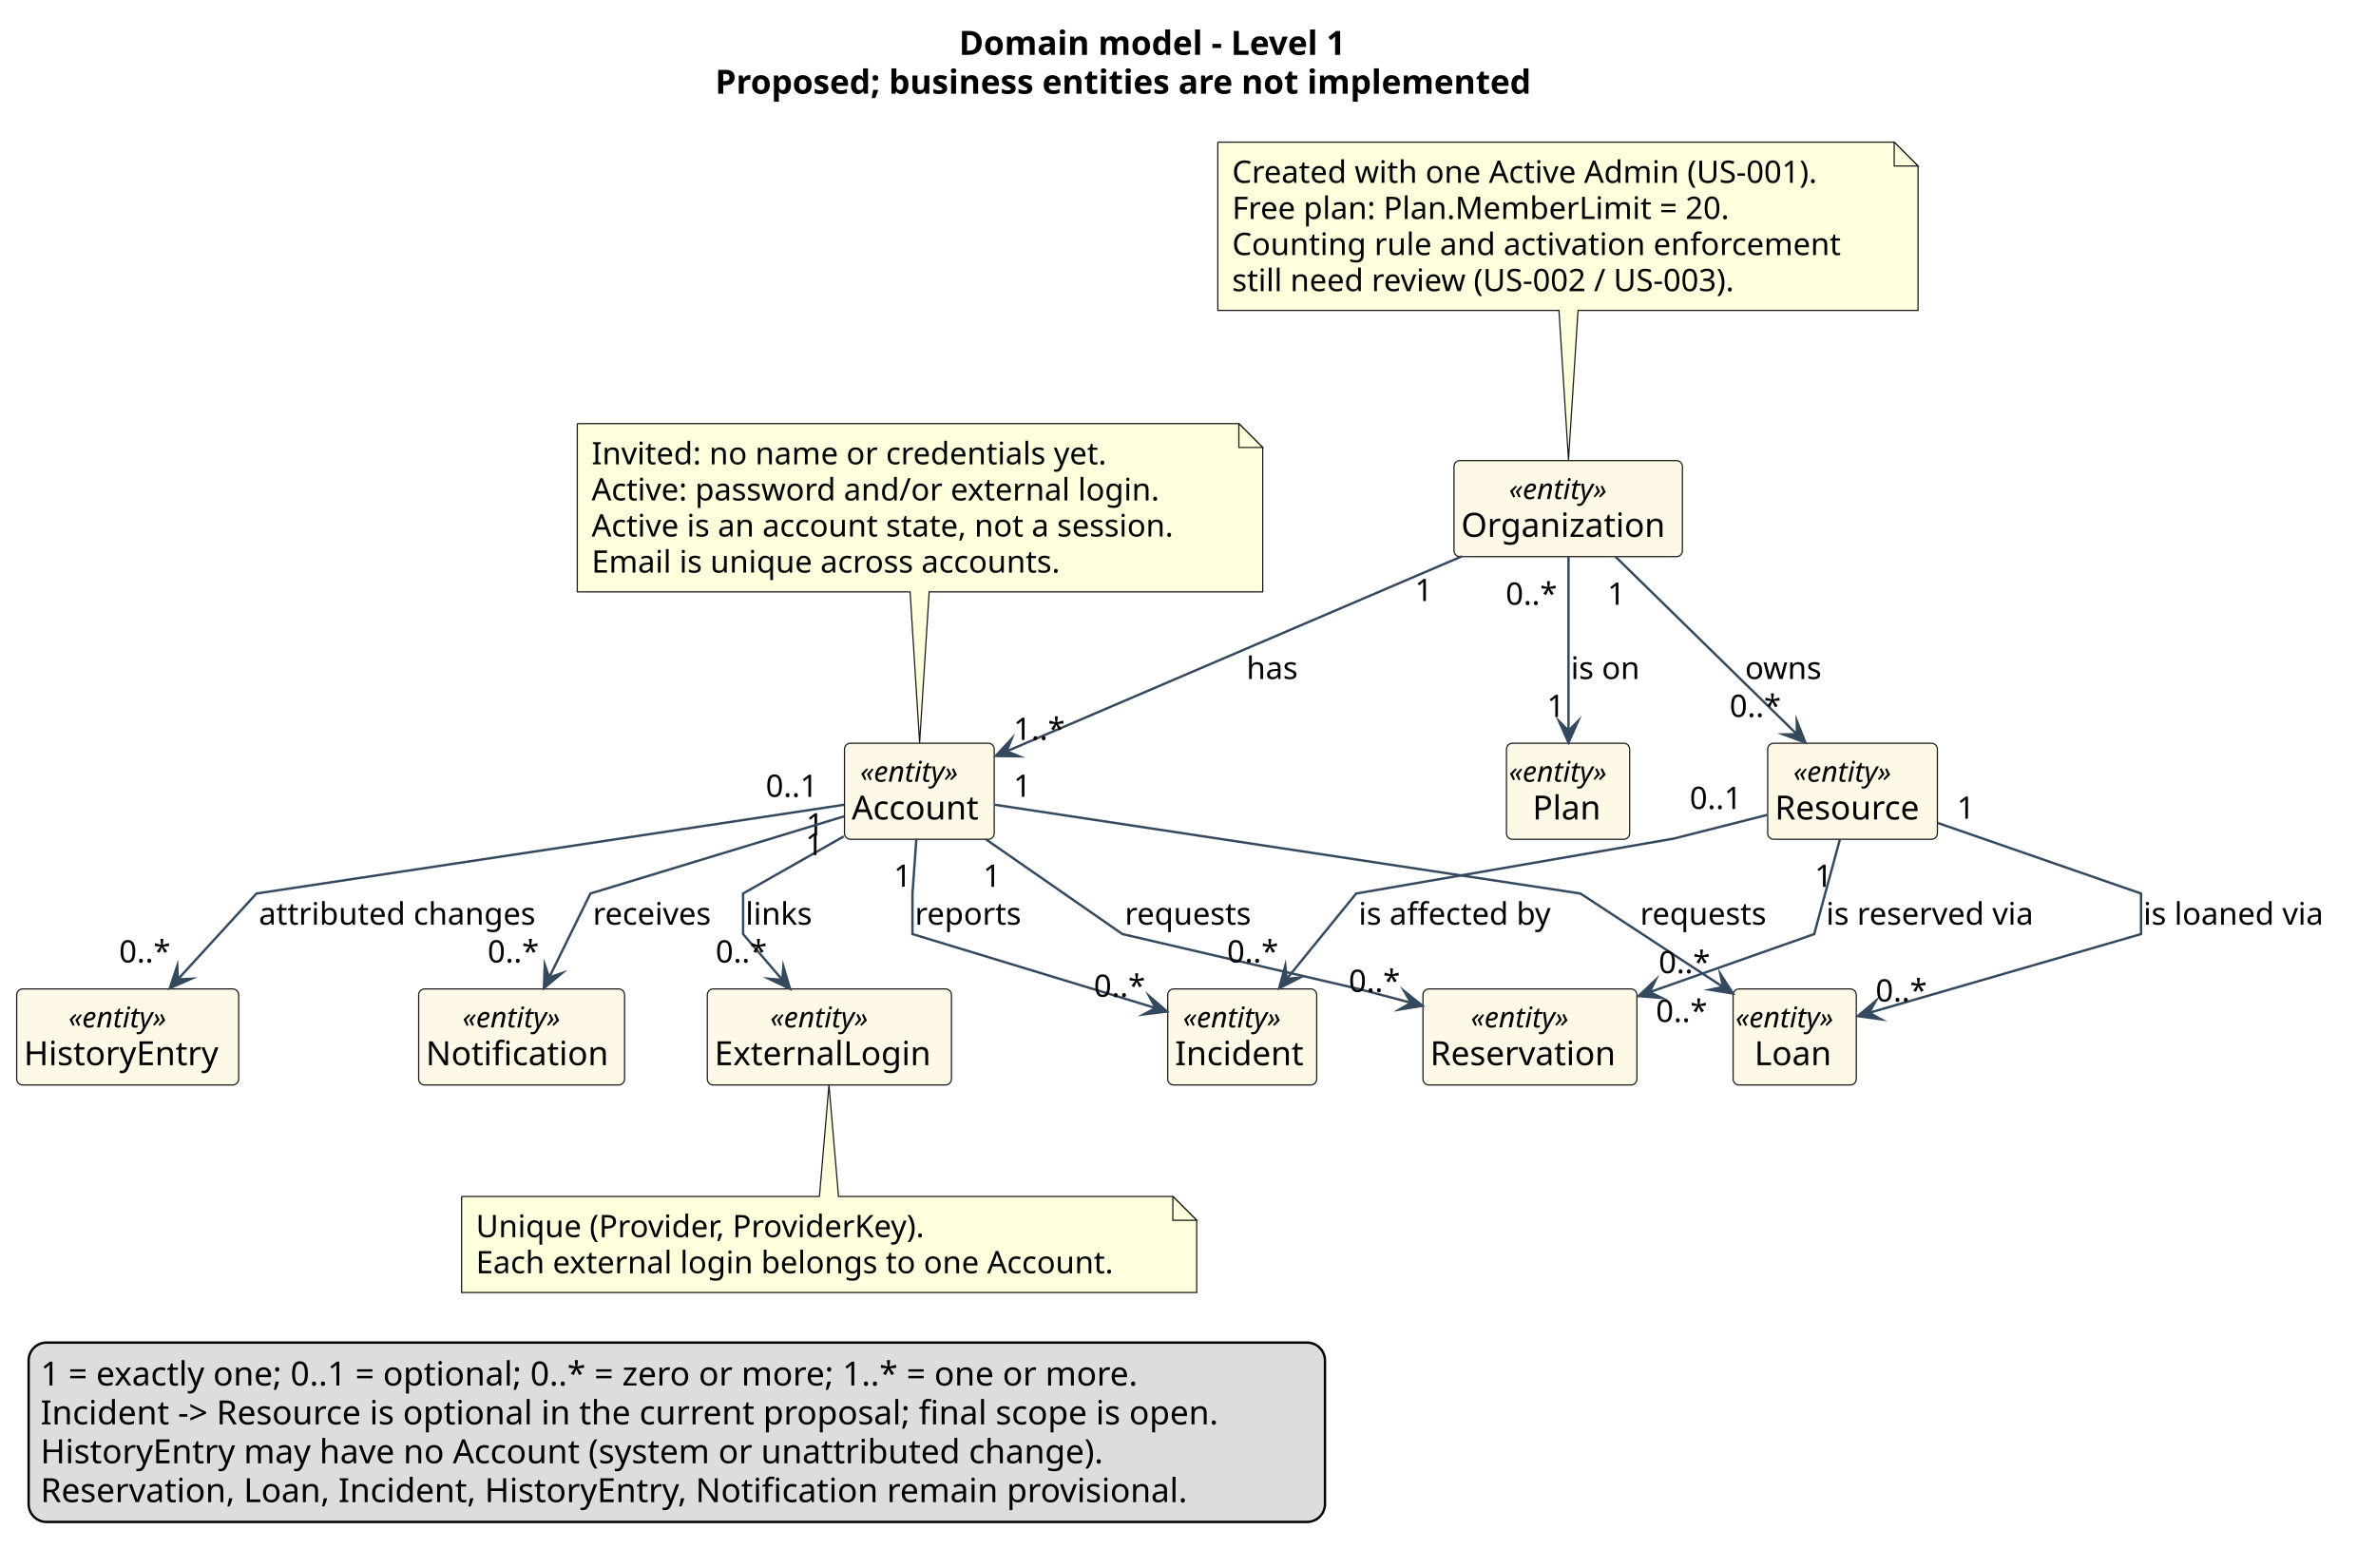
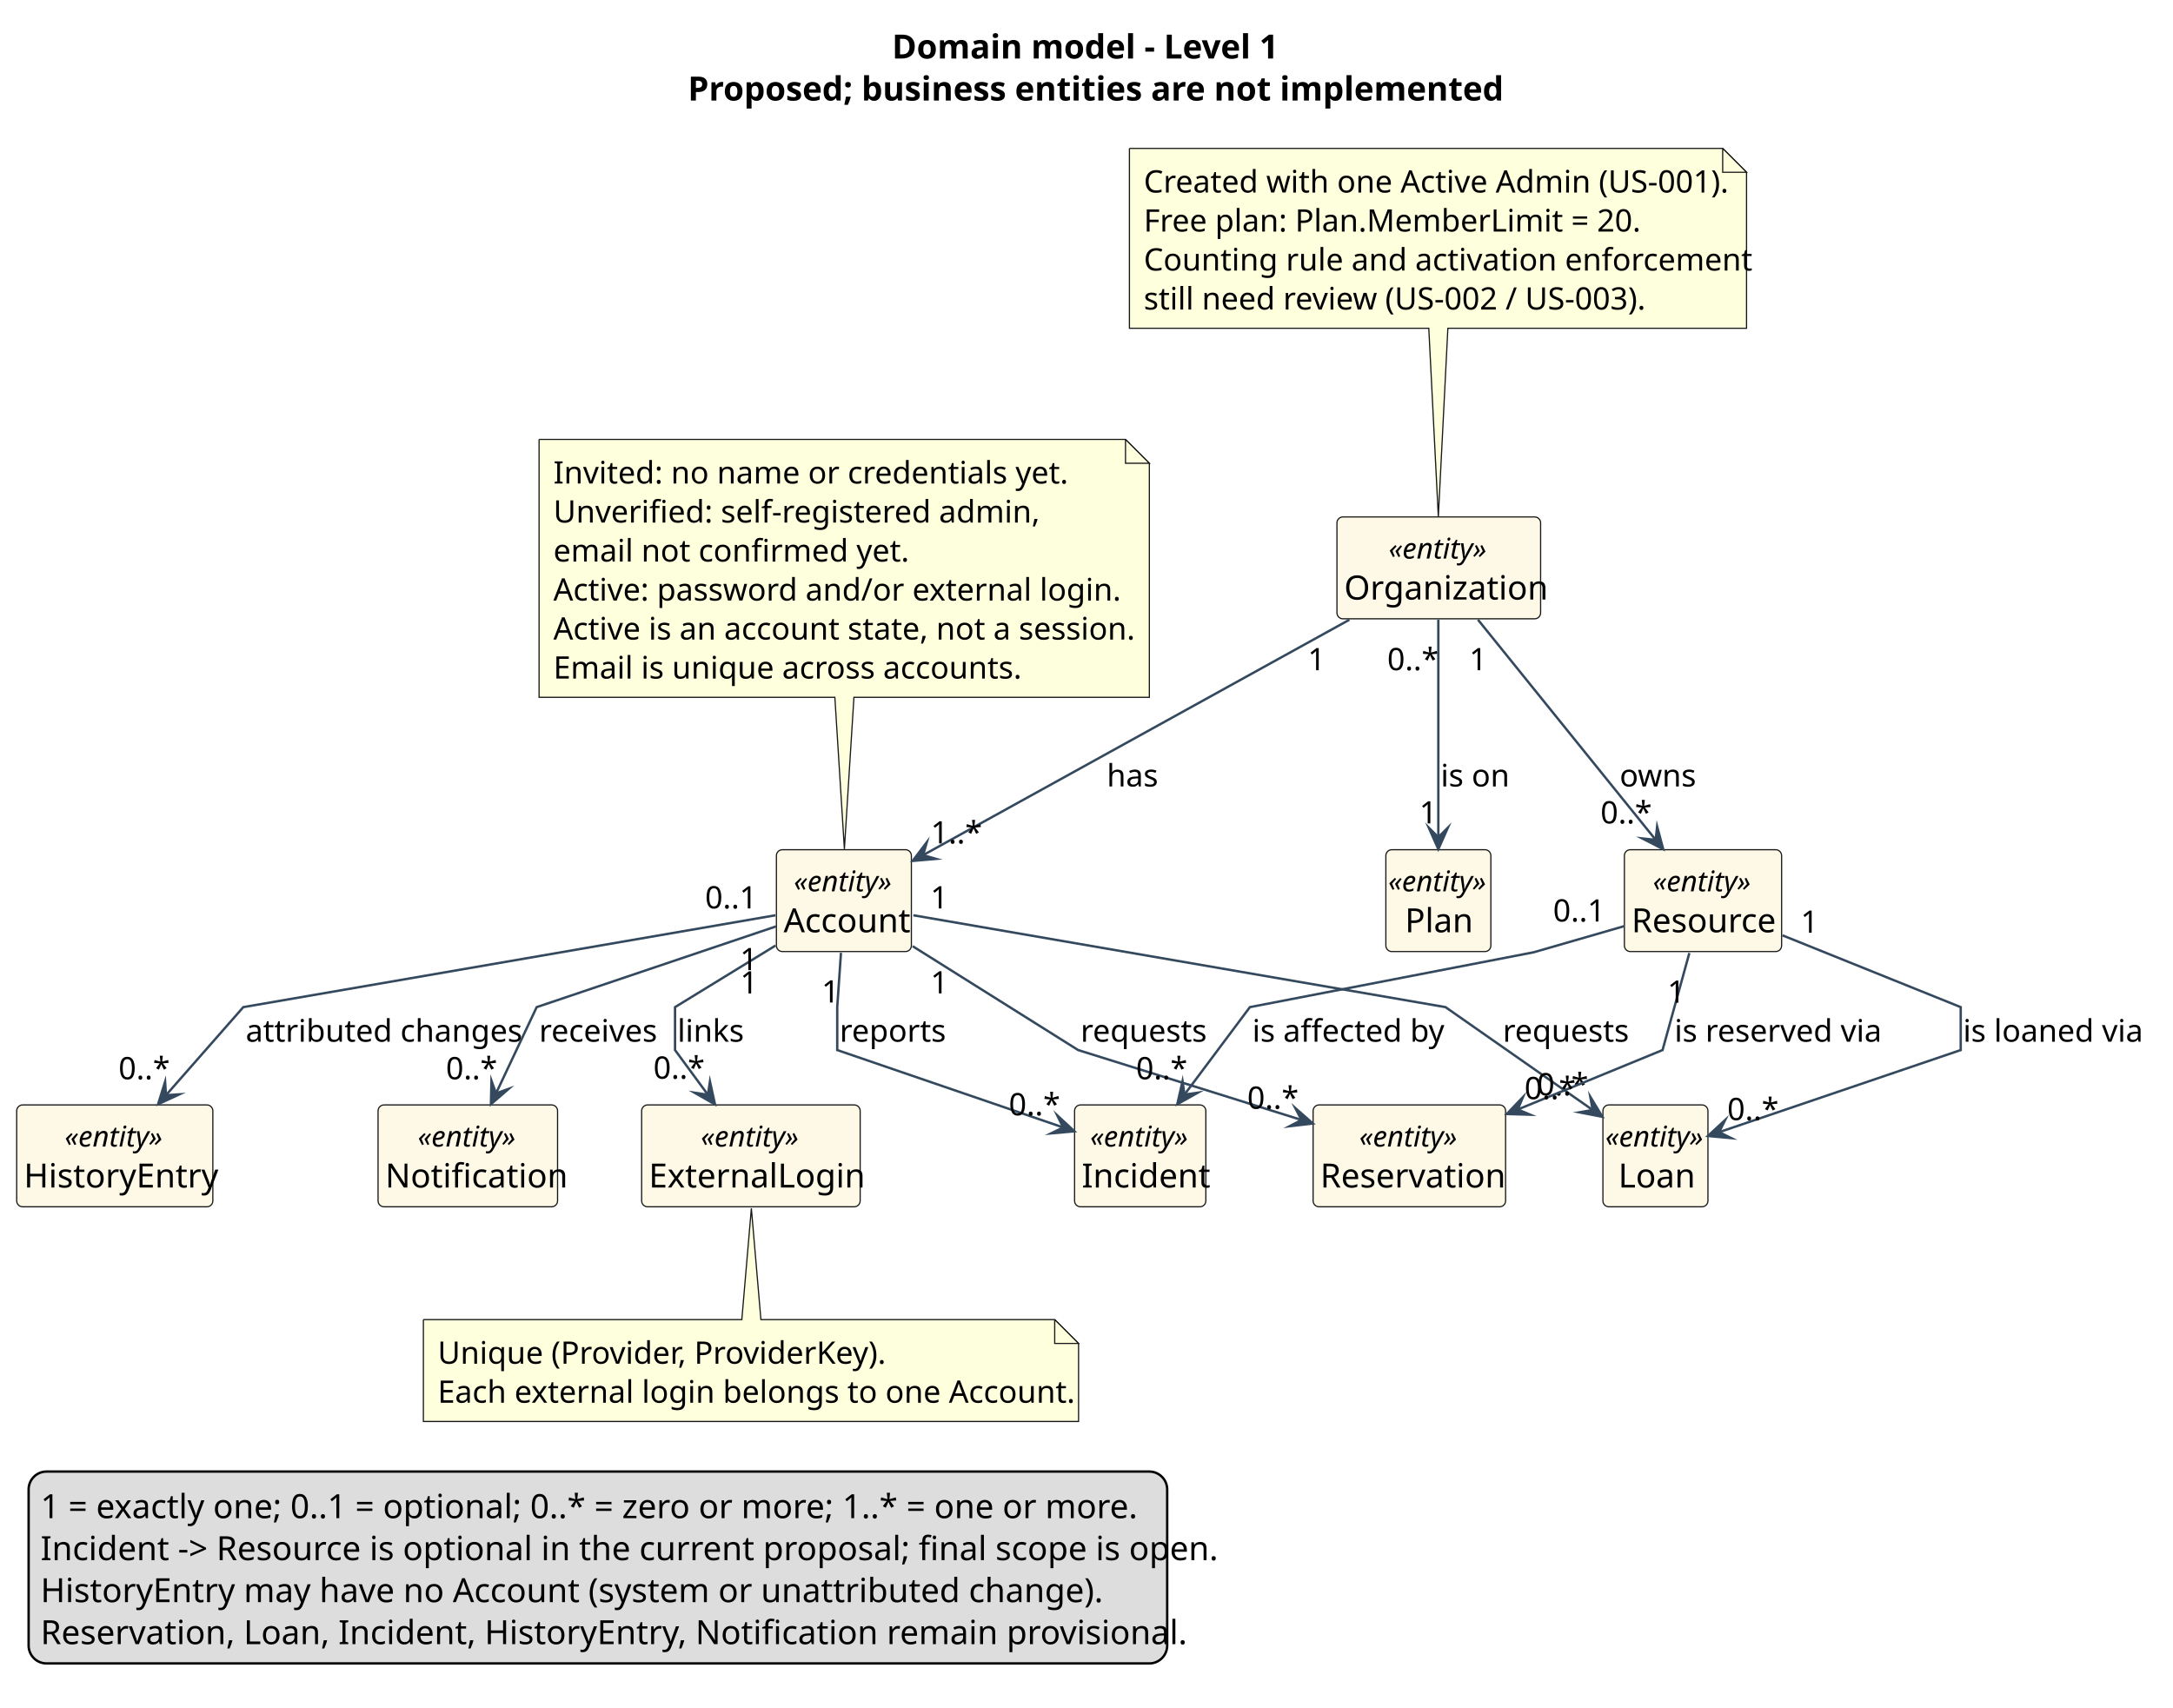
- <svg xmlns="http://www.w3.org/2000/svg" version="1.1" data-diagram-type="CLASS" style="width:996px;height:657px;background:#FFFFFF;" width="996px" height="657px" viewBox="0 0 996 657" zoomAndPan="magnify" preserveAspectRatio="none" contentStyleType="text/css">
+ <svg xmlns="http://www.w3.org/2000/svg" version="1.1" data-diagram-type="CLASS" style="width:911px;height:716px;background:#FFFFFF;" width="911px" height="716px" viewBox="0 0 911 716" zoomAndPan="magnify" preserveAspectRatio="none" contentStyleType="text/css">
  <defs />
  <g font-family="sans-serif" lengthAdjust="spacing">
    <g class="title" data-source-line="1">
-       <text x="401.998" y="22.995" fill="#000" font-size="14" textLength="185.445" font-weight="700">Domain model - Level 1</text>
-       <text x="299.798" y="39.292" fill="#000" font-size="14" textLength="389.847" font-weight="700">Proposed; business entities are not implemented</text>
+       <text x="373.948" y="24.533" fill="#000" font-size="14" textLength="156.372" font-weight="700">Domain model - Level 1</text>
+       <text x="288.376" y="42.143" fill="#000" font-size="14" textLength="327.517" font-weight="700">Proposed; business entities are not implemented</text>
    </g>
    <g class="entity" data-qualified-name="Organization" id="ent0001" data-source-line="16">
-       <rect x="609.5" y="193.094" width="95.749" height="40.266" fill="#FEF9E7" style="stroke:#181818;stroke-width:0.5;" rx="2.5" ry="2.5" />
-       <text x="632.551" y="209.232" fill="#000" font-size="12" textLength="49.646" font-style="italic">«entity»</text>
-       <text x="612.5" y="225.058" fill="#000" font-size="14" textLength="89.749">Organization</text>
+       <rect x="560.5" y="216.719" width="85.379" height="42.703" fill="#FEF9E7" style="stroke:#181818;stroke-width:0.5;" rx="2.5" ry="2.5" />
+       <text x="582.175" y="234.176" fill="#000" font-size="12" textLength="42.029" font-style="italic">«entity»</text>
+       <text x="563.5" y="251.346" fill="#000" font-size="14" textLength="79.379">Organization</text>
    </g>
    <g class="entity" data-qualified-name="Plan" id="ent0002" data-source-line="17">
-       <rect x="631.5" y="311.594" width="51.646" height="40.266" fill="#FEF9E7" style="stroke:#181818;stroke-width:0.5;" rx="2.5" ry="2.5" />
-       <text x="632.5" y="327.732" fill="#000" font-size="12" textLength="49.646" font-style="italic">«entity»</text>
-       <text x="642.431" y="343.558" fill="#000" font-size="14" textLength="29.784">Plan</text>
+       <rect x="581" y="356.219" width="44.029" height="42.703" fill="#FEF9E7" style="stroke:#181818;stroke-width:0.5;" rx="2.5" ry="2.5" />
+       <text x="582" y="373.676" fill="#000" font-size="12" textLength="42.029" font-style="italic">«entity»</text>
+       <text x="589.004" y="390.846" fill="#000" font-size="14" textLength="28.021">Plan</text>
    </g>
    <g class="entity" data-qualified-name="Account" id="ent0003" data-source-line="18">
-       <rect x="354" y="311.594" width="62.772" height="40.266" fill="#FEF9E7" style="stroke:#181818;stroke-width:0.5;" rx="2.5" ry="2.5" />
-       <text x="360.563" y="327.732" fill="#000" font-size="12" textLength="49.646" font-style="italic">«entity»</text>
-       <text x="357" y="343.558" fill="#000" font-size="14" textLength="56.772">Account</text>
+       <rect x="325.5" y="356.219" width="56.586" height="42.703" fill="#FEF9E7" style="stroke:#181818;stroke-width:0.5;" rx="2.5" ry="2.5" />
+       <text x="332.778" y="373.676" fill="#000" font-size="12" textLength="42.029" font-style="italic">«entity»</text>
+       <text x="328.5" y="390.846" fill="#000" font-size="14" textLength="50.586">Account</text>
    </g>
    <g class="entity" data-qualified-name="ExternalLogin" id="ent0004" data-source-line="19">
-       <rect x="296.5" y="414.594" width="102.346" height="40.266" fill="#FEF9E7" style="stroke:#181818;stroke-width:0.5;" rx="2.5" ry="2.5" />
-       <text x="322.85" y="430.732" fill="#000" font-size="12" textLength="49.646" font-style="italic">«entity»</text>
-       <text x="299.5" y="446.558" fill="#000" font-size="14" textLength="96.346">ExternalLogin</text>
+       <rect x="269" y="463.219" width="91.613" height="42.703" fill="#FEF9E7" style="stroke:#181818;stroke-width:0.5;" rx="2.5" ry="2.5" />
+       <text x="293.792" y="480.676" fill="#000" font-size="12" textLength="42.029" font-style="italic">«entity»</text>
+       <text x="272" y="497.846" fill="#000" font-size="14" textLength="85.613">ExternalLogin</text>
    </g>
    <g class="entity" data-qualified-name="Resource" id="ent0005" data-source-line="20">
-       <rect x="741" y="311.594" width="71.14" height="40.266" fill="#FEF9E7" style="stroke:#181818;stroke-width:0.5;" rx="2.5" ry="2.5" />
-       <text x="751.747" y="327.732" fill="#000" font-size="12" textLength="49.646" font-style="italic">«entity»</text>
-       <text x="744" y="343.558" fill="#000" font-size="14" textLength="65.14">Resource</text>
+       <rect x="681" y="356.219" width="65.917" height="42.703" fill="#FEF9E7" style="stroke:#181818;stroke-width:0.5;" rx="2.5" ry="2.5" />
+       <text x="692.944" y="373.676" fill="#000" font-size="12" textLength="42.029" font-style="italic">«entity»</text>
+       <text x="684" y="390.846" fill="#000" font-size="14" textLength="59.917">Resource</text>
    </g>
    <g class="entity" data-qualified-name="Reservation" id="ent0006" data-source-line="21">
-       <rect x="596.5" y="414.594" width="89.686" height="40.266" fill="#FEF9E7" style="stroke:#181818;stroke-width:0.5;" rx="2.5" ry="2.5" />
-       <text x="616.52" y="430.732" fill="#000" font-size="12" textLength="49.646" font-style="italic">«entity»</text>
-       <text x="599.5" y="446.558" fill="#000" font-size="14" textLength="83.686">Reservation</text>
+       <rect x="550.5" y="463.219" width="80.703" height="42.703" fill="#FEF9E7" style="stroke:#181818;stroke-width:0.5;" rx="2.5" ry="2.5" />
+       <text x="569.837" y="480.676" fill="#000" font-size="12" textLength="42.029" font-style="italic">«entity»</text>
+       <text x="553.5" y="497.846" fill="#000" font-size="14" textLength="74.703">Reservation</text>
    </g>
    <g class="entity" data-qualified-name="Loan" id="ent0007" data-source-line="22">
-       <rect x="726.5" y="414.594" width="51.646" height="40.266" fill="#FEF9E7" style="stroke:#181818;stroke-width:0.5;" rx="2.5" ry="2.5" />
-       <text x="727.5" y="430.732" fill="#000" font-size="12" textLength="49.646" font-style="italic">«entity»</text>
-       <text x="735.415" y="446.558" fill="#000" font-size="14" textLength="33.817">Loan</text>
+       <rect x="672" y="463.219" width="44.029" height="42.703" fill="#FEF9E7" style="stroke:#181818;stroke-width:0.5;" rx="2.5" ry="2.5" />
+       <text x="673" y="480.676" fill="#000" font-size="12" textLength="42.029" font-style="italic">«entity»</text>
+       <text x="678.442" y="497.846" fill="#000" font-size="14" textLength="31.145">Loan</text>
    </g>
    <g class="entity" data-qualified-name="Incident" id="ent0008" data-source-line="23">
-       <rect x="489.5" y="414.594" width="62.451" height="40.266" fill="#FEF9E7" style="stroke:#181818;stroke-width:0.5;" rx="2.5" ry="2.5" />
-       <text x="495.902" y="430.732" fill="#000" font-size="12" textLength="49.646" font-style="italic">«entity»</text>
-       <text x="492.5" y="446.558" fill="#000" font-size="14" textLength="56.451">Incident</text>
+       <rect x="450.5" y="463.219" width="55.034" height="42.703" fill="#FEF9E7" style="stroke:#181818;stroke-width:0.5;" rx="2.5" ry="2.5" />
+       <text x="457.002" y="480.676" fill="#000" font-size="12" textLength="42.029" font-style="italic">«entity»</text>
+       <text x="453.5" y="497.846" fill="#000" font-size="14" textLength="49.034">Incident</text>
    </g>
    <g class="entity" data-qualified-name="HistoryEntry" id="ent0009" data-source-line="24">
-       <rect x="7" y="414.594" width="93.056" height="40.266" fill="#FEF9E7" style="stroke:#181818;stroke-width:0.5;" rx="2.5" ry="2.5" />
-       <text x="28.705" y="430.732" fill="#000" font-size="12" textLength="49.646" font-style="italic">«entity»</text>
-       <text x="10" y="446.558" fill="#000" font-size="14" textLength="87.056">HistoryEntry</text>
+       <rect x="7" y="463.219" width="82.234" height="42.703" fill="#FEF9E7" style="stroke:#181818;stroke-width:0.5;" rx="2.5" ry="2.5" />
+       <text x="27.103" y="480.676" fill="#000" font-size="12" textLength="42.029" font-style="italic">«entity»</text>
+       <text x="10" y="497.846" fill="#000" font-size="14" textLength="76.234">HistoryEntry</text>
    </g>
    <g class="entity" data-qualified-name="Notification" id="ent0010" data-source-line="25">
-       <rect x="175.5" y="414.594" width="86.329" height="40.266" fill="#FEF9E7" style="stroke:#181818;stroke-width:0.5;" rx="2.5" ry="2.5" />
-       <text x="193.841" y="430.732" fill="#000" font-size="12" textLength="49.646" font-style="italic">«entity»</text>
-       <text x="178.5" y="446.558" fill="#000" font-size="14" textLength="80.329">Notification</text>
+       <rect x="158.5" y="463.219" width="75.255" height="42.703" fill="#FEF9E7" style="stroke:#181818;stroke-width:0.5;" rx="2.5" ry="2.5" />
+       <text x="175.113" y="480.676" fill="#000" font-size="12" textLength="42.029" font-style="italic">«entity»</text>
+       <text x="161.5" y="497.846" fill="#000" font-size="14" textLength="69.255">Notification</text>
    </g>
    <g class="entity" data-qualified-name="GMN23" id="ent0024" data-source-line="41">
-       <path d="M242,177.594 L242,248.125 A0,0 0 0 0 242,248.125 L381.5,248.125 L385.5,311.474 L389.5,248.125 L529.322,248.125 A0,0 0 0 0 529.322,248.125 L529.322,187.594 L519.322,177.594 L242,177.594 A0,0 0 0 0 242,177.594" style="stroke:#181818;stroke-width:0.5;" fill="#FEFFDD" />
-       <path d="M519.322,177.594 L519.322,187.594 L529.322,187.594 L519.322,177.594" style="stroke:#181818;stroke-width:0.5;" fill="#FEFFDD" />
-       <text x="248" y="194.661" fill="#000" font-size="13" textLength="233.086">Invited: no name or credentials yet.</text>
-       <text x="248" y="209.793" fill="#000" font-size="13" textLength="255.182">Active: password and/or external login.</text>
-       <text x="248" y="224.926" fill="#000" font-size="13" textLength="266.322">Active is an account state, not a session.</text>
-       <text x="248" y="240.059" fill="#000" font-size="13" textLength="212.215">Email is unique across accounts.</text>
+       <path d="M226,184.219 L226,292.328 A0,0 0 0 0 226,292.328 L350,292.328 L354,355.949 L358,292.328 L481.851,292.328 A0,0 0 0 0 481.851,292.328 L481.851,194.219 L471.851,184.219 L226,184.219 A0,0 0 0 0 226,184.219" style="stroke:#181818;stroke-width:0.5;" fill="#FEFFDD" />
+       <path d="M471.851,184.219 L471.851,194.219 L481.851,194.219 L471.851,184.219" style="stroke:#181818;stroke-width:0.5;" fill="#FEFFDD" />
+       <text x="232" y="202.714" fill="#000" font-size="13" textLength="202.332">Invited: no name or credentials yet.</text>
+       <text x="232" y="219.065" fill="#000" font-size="13" textLength="190.747">Unverified: self-registered admin,</text>
+       <text x="232" y="235.417" fill="#000" font-size="13" textLength="138.004">email not confirmed yet.</text>
+       <text x="232" y="251.769" fill="#000" font-size="13" textLength="223.285">Active: password and/or external login.</text>
+       <text x="232" y="268.12" fill="#000" font-size="13" textLength="234.851">Active is an account state, not a session.</text>
+       <text x="232" y="284.472" fill="#000" font-size="13" textLength="189.313">Email is unique across accounts.</text>
    </g>
-     <g class="entity" data-qualified-name="GMN26" id="ent0027" data-source-line="48">
-       <path d="M510.5,59.594 L510.5,130.125 A0,0 0 0 0 510.5,130.125 L653.5,130.125 L657.5,192.824 L661.5,130.125 L804.03,130.125 A0,0 0 0 0 804.03,130.125 L804.03,69.594 L794.03,59.594 L510.5,59.594 A0,0 0 0 0 510.5,59.594" style="stroke:#181818;stroke-width:0.5;" fill="#FEFFDD" />
-       <path d="M794.03,59.594 L794.03,69.594 L804.03,69.594 L794.03,59.594" style="stroke:#181818;stroke-width:0.5;" fill="#FEFFDD" />
-       <text x="516.5" y="76.661" fill="#000" font-size="13" textLength="267.814">Created with one Active Admin (US-001).</text>
-       <text x="516.5" y="91.793" fill="#000" font-size="13" textLength="226.853">Free plan: Plan.MemberLimit = 20.</text>
-       <text x="516.5" y="106.926" fill="#000" font-size="13" textLength="272.53">Counting rule and activation enforcement</text>
-       <text x="516.5" y="122.059" fill="#000" font-size="13" textLength="232.331">still need review (US-002 / US-003).</text>
+     <g class="entity" data-qualified-name="GMN26" id="ent0027" data-source-line="50">
+       <path d="M473.5,62.219 L473.5,137.625 A0,0 0 0 0 473.5,137.625 L599,137.625 L603,216.659 L607,137.625 L732.213,137.625 A0,0 0 0 0 732.213,137.625 L732.213,72.219 L722.213,62.219 L473.5,62.219 A0,0 0 0 0 473.5,62.219" style="stroke:#181818;stroke-width:0.5;" fill="#FEFFDD" />
+       <path d="M722.213,62.219 L722.213,72.219 L732.213,72.219 L722.213,62.219" style="stroke:#181818;stroke-width:0.5;" fill="#FEFFDD" />
+       <text x="479.5" y="80.714" fill="#000" font-size="13" textLength="237.713">Created with one Active Admin (US-001).</text>
+       <text x="479.5" y="97.065" fill="#000" font-size="13" textLength="199.786">Free plan: Plan.MemberLimit = 20.</text>
+       <text x="479.5" y="113.417" fill="#000" font-size="13" textLength="237.034">Counting rule and activation enforcement</text>
+       <text x="479.5" y="129.769" fill="#000" font-size="13" textLength="207.359">still need review (US-002 / US-003).</text>
    </g>
-     <g class="entity" data-qualified-name="GMN29" id="ent0030" data-source-line="55">
-       <path d="M193.5,501.594 L193.5,541.859 A0,0 0 0 0 193.5,541.859 L501.649,541.859 A0,0 0 0 0 501.649,541.859 L501.649,511.594 L491.649,501.594 L351.5,501.594 L347.5,454.884 L343.5,501.594 L193.5,501.594 A0,0 0 0 0 193.5,501.594" style="stroke:#181818;stroke-width:0.5;" fill="#FEFFDD" />
-       <path d="M491.649,501.594 L491.649,511.594 L501.649,511.594 L491.649,501.594" style="stroke:#181818;stroke-width:0.5;" fill="#FEFFDD" />
-       <text x="199.5" y="518.661" fill="#000" font-size="13" textLength="204.82">Unique (Provider, ProviderKey).</text>
-       <text x="199.5" y="533.793" fill="#000" font-size="13" textLength="287.149">Each external login belongs to one Account.</text>
+     <g class="entity" data-qualified-name="GMN29" id="ent0030" data-source-line="57">
+       <path d="M177.5,553.219 L177.5,595.922 A0,0 0 0 0 177.5,595.922 L452.171,595.922 A0,0 0 0 0 452.171,595.922 L452.171,563.219 L442.171,553.219 L319,553.219 L315,506.569 L311,553.219 L177.5,553.219 A0,0 0 0 0 177.5,553.219" style="stroke:#181818;stroke-width:0.5;" fill="#FEFFDD" />
+       <path d="M442.171,553.219 L442.171,563.219 L452.171,563.219 L442.171,553.219" style="stroke:#181818;stroke-width:0.5;" fill="#FEFFDD" />
+       <text x="183.5" y="571.714" fill="#000" font-size="13" textLength="183.517">Unique (Provider, ProviderKey).</text>
+       <text x="183.5" y="588.065" fill="#000" font-size="13" textLength="253.671">Each external login belongs to one Account.</text>
    </g>
    <g class="link" data-entity-1="ent0001" data-entity-2="ent0002" id="lnk11" data-source-line="27" data-link-type="dependency">
-       <path d="M657.5,233.334 C657.5,254.914 657.5,284.734 657.5,306.324" style="stroke:#34495E;stroke-width:1;" fill="none" id="Organization-to-Plan" codeLine="27" />
-       <polygon points="657.5,311.324,661.5,302.324,657.5,306.324,653.5,302.324,657.5,311.324" fill="#34495E" style="stroke:#34495E;stroke-width:1;stroke-linejoin:miter;stroke-miterlimit:10;" />
-       <text x="658.5" y="284.661" fill="#000" font-size="13" textLength="30.71">is on</text>
-       <text x="631.164" y="253.53" fill="#000" font-size="13" textLength="23.036">0..*</text>
-       <text x="648.463" y="300.562" fill="#000" font-size="13">1</text>
+       <path d="M603,259.809 C603,285.729 603,325.009 603,350.989" style="stroke:#34495E;stroke-width:1;" fill="none" id="Organization-to-Plan" codeLine="27" />
+       <polygon points="603,355.989,607,346.989,603,350.989,599,346.989,603,355.989" fill="#34495E" style="stroke:#34495E;stroke-width:1;stroke-linejoin:miter;stroke-miterlimit:10;" />
+       <text x="604" y="329.714" fill="#000" font-size="13" textLength="27.46">is on</text>
+       <text x="581.583" y="280.969" fill="#000" font-size="13" textLength="19.513">0..*</text>
+       <text x="595.044" y="345.213" fill="#000" font-size="13">1</text>
    </g>
    <g class="link" data-entity-1="ent0001" data-entity-2="ent0003" id="lnk12" data-source-line="28" data-link-type="dependency">
-       <path d="M612.89,233.204 C557.88,256.764 470.336,294.255 421.966,314.975" style="stroke:#34495E;stroke-width:1;" fill="none" id="Organization-to-Account" codeLine="28" />
-       <polygon points="417.37,316.944,427.218,317.077,421.966,314.975,424.068,309.723,417.37,316.944" fill="#34495E" style="stroke:#34495E;stroke-width:1;stroke-linejoin:miter;stroke-miterlimit:10;" />
-       <text x="522.5" y="284.661" fill="#000" font-size="13" textLength="22.979">has</text>
-       <text x="593.105" y="251.984" fill="#000" font-size="13">1</text>
-       <text x="424.847" y="310.192" fill="#000" font-size="13" textLength="23.036">1..*</text>
+       <path d="M565.72,259.809 C515.66,287.449 432.167,333.552 386.987,358.502" style="stroke:#34495E;stroke-width:1;" fill="none" id="Organization-to-Account" codeLine="28" />
+       <polygon points="382.61,360.919,392.422,360.07,386.987,358.502,388.555,353.066,382.61,360.919" fill="#34495E" style="stroke:#34495E;stroke-width:1;stroke-linejoin:miter;stroke-miterlimit:10;" />
+       <text x="464" y="329.714" fill="#000" font-size="13" textLength="20.96">has</text>
+       <text x="548.251" y="280.969" fill="#000" font-size="13">1</text>
+       <text x="390.204" y="353.595" fill="#000" font-size="13" textLength="19.513">1..*</text>
    </g>
    <g class="link" data-entity-1="ent0001" data-entity-2="ent0005" id="lnk13" data-source-line="29" data-link-type="dependency">
-       <path d="M677.15,233.334 C699.2,254.914 731.187,286.236 753.247,307.826" style="stroke:#34495E;stroke-width:1;" fill="none" id="Organization-to-Resource" codeLine="29" />
-       <polygon points="756.82,311.324,753.186,302.17,753.247,307.826,747.59,307.887,756.82,311.324" fill="#34495E" style="stroke:#34495E;stroke-width:1;stroke-linejoin:miter;stroke-miterlimit:10;" />
-       <text x="731.5" y="284.661" fill="#000" font-size="13" textLength="33.598">owns</text>
-       <text x="673.824" y="253.53" fill="#000" font-size="13">1</text>
-       <text x="725.036" y="300.562" fill="#000" font-size="13" textLength="23.036">0..*</text>
+       <path d="M619.62,259.809 C640.54,285.729 673.149,326.119 694.129,352.099" style="stroke:#34495E;stroke-width:1;" fill="none" id="Organization-to-Resource" codeLine="29" />
+       <polygon points="697.27,355.989,694.728,346.474,694.129,352.099,688.504,351.5,697.27,355.989" fill="#34495E" style="stroke:#34495E;stroke-width:1;stroke-linejoin:miter;stroke-miterlimit:10;" />
+       <text x="679" y="329.714" fill="#000" font-size="13" textLength="30.348">owns</text>
+       <text x="615.963" y="280.969" fill="#000" font-size="13">1</text>
+       <text x="670.977" y="345.213" fill="#000" font-size="13" textLength="19.513">0..*</text>
    </g>
    <g class="link" data-entity-1="ent0003" data-entity-2="ent0004" id="lnk14" data-source-line="30" data-link-type="dependency">
-       <path d="M353.69,350.654 C333.63,362.034 311.5,374.594 311.5,374.594 C311.5,374.594 311.5,391.594 311.5,391.594 C311.5,391.594 318.406,399.647 327.936,410.767" style="stroke:#34495E;stroke-width:1;" fill="none" id="Account-to-ExternalLogin" codeLine="30" />
-       <polygon points="331.19,414.564,328.371,405.127,327.936,410.767,322.296,410.333,331.19,414.564" fill="#34495E" style="stroke:#34495E;stroke-width:1;stroke-linejoin:miter;stroke-miterlimit:10;" />
-       <text x="312.5" y="387.661" fill="#000" font-size="13" textLength="29.764">links</text>
-       <text x="337.911" y="350.235" fill="#000" font-size="13">1</text>
-       <text x="299.975" y="403.524" fill="#000" font-size="13" textLength="23.036">0..*</text>
+       <path d="M325.12,396.409 C305.46,408.459 283,422.219 283,422.219 C283,422.219 283,440.219 283,440.219 C283,440.219 288.547,447.761 296.787,458.961" style="stroke:#34495E;stroke-width:1;" fill="none" id="Account-to-ExternalLogin" codeLine="30" />
+       <polygon points="299.75,462.989,297.638,453.369,296.787,458.961,291.195,458.11,299.75,462.989" fill="#34495E" style="stroke:#34495E;stroke-width:1;stroke-linejoin:miter;stroke-miterlimit:10;" />
+       <text x="284" y="436.714" fill="#000" font-size="13" textLength="26.006">links</text>
+       <text x="310.306" y="416.489" fill="#000" font-size="13">1</text>
+       <text x="273.916" y="452.213" fill="#000" font-size="13" textLength="19.513">0..*</text>
    </g>
    <g class="link" data-entity-1="ent0003" data-entity-2="ent0006" id="lnk15" data-source-line="31" data-link-type="dependency">
-       <path d="M413.33,351.914 C438.12,369.124 470.5,391.594 470.5,391.594 C470.5,391.594 569.5,414.594 569.5,414.594 C569.5,414.594 577.005,416.581 591.475,420.391" style="stroke:#34495E;stroke-width:1;" fill="none" id="Account-to-Reservation" codeLine="31" />
-       <polygon points="596.31,421.664,588.625,415.504,591.475,420.391,586.588,423.24,596.31,421.664" fill="#34495E" style="stroke:#34495E;stroke-width:1;stroke-linejoin:miter;stroke-miterlimit:10;" />
-       <text x="471.5" y="387.661" fill="#000" font-size="13" textLength="56.475">requests</text>
-       <text x="412.102" y="371.786" fill="#000" font-size="13">1</text>
-       <text x="565.363" y="415.848" fill="#000" font-size="13" textLength="23.036">0..*</text>
+       <path d="M382.61,396.669 C411.54,414.829 452,440.219 452,440.219 C452,440.219 504.618,456.685 545.648,469.525" style="stroke:#34495E;stroke-width:1;" fill="none" id="Account-to-Reservation" codeLine="31" />
+       <polygon points="550.42,471.019,543.025,464.513,545.648,469.525,540.636,472.148,550.42,471.019" fill="#34495E" style="stroke:#34495E;stroke-width:1;stroke-linejoin:miter;stroke-miterlimit:10;" />
+       <text x="453" y="436.714" fill="#000" font-size="13" textLength="49.861">requests</text>
+       <text x="390.11" y="416.471" fill="#000" font-size="13">1</text>
+       <text x="522.882" y="464.84" fill="#000" font-size="13" textLength="19.513">0..*</text>
    </g>
    <g class="link" data-entity-1="ent0003" data-entity-2="ent0007" id="lnk16" data-source-line="32" data-link-type="dependency">
-       <path d="M417.01,337.374 C489.61,348.384 662.5,374.594 662.5,374.594 C662.5,374.594 695.708,396.363 722.288,413.783" style="stroke:#34495E;stroke-width:1;" fill="none" id="Account-to-Loan" codeLine="32" />
-       <polygon points="726.47,416.524,721.135,408.245,722.288,413.783,716.75,414.936,726.47,416.524" fill="#34495E" style="stroke:#34495E;stroke-width:1;stroke-linejoin:miter;stroke-miterlimit:10;" />
-       <text x="687.5" y="387.661" fill="#000" font-size="13" textLength="56.475">requests</text>
-       <text x="424.832" y="334.05" fill="#000" font-size="13">1</text>
-       <text x="695.303" y="407.983" fill="#000" font-size="13" textLength="23.036">0..*</text>
+       <path d="M382.91,383.709 C449.1,395.139 606,422.219 606,422.219 C606,422.219 641.622,447.114 667.692,465.334" style="stroke:#34495E;stroke-width:1;" fill="none" id="Account-to-Loan" codeLine="32" />
+       <polygon points="671.79,468.199,666.704,459.764,667.692,465.334,662.122,466.322,671.79,468.199" fill="#34495E" style="stroke:#34495E;stroke-width:1;stroke-linejoin:miter;stroke-miterlimit:10;" />
+       <text x="630" y="436.714" fill="#000" font-size="13" textLength="49.861">requests</text>
+       <text x="390.07" y="380.835" fill="#000" font-size="13">1</text>
+       <text x="644.333" y="459.191" fill="#000" font-size="13" textLength="19.513">0..*</text>
    </g>
    <g class="link" data-entity-1="ent0003" data-entity-2="ent0008" id="lnk17" data-source-line="33" data-link-type="dependency">
-       <path d="M384.14,351.624 C383.35,362.744 382.5,374.594 382.5,374.594 C382.5,374.594 382.5,391.594 382.5,391.594 C382.5,391.594 443.687,410.218 484.407,422.608" style="stroke:#34495E;stroke-width:1;" fill="none" id="Account-to-Incident" codeLine="33" />
-       <polygon points="489.19,424.064,481.744,417.617,484.407,422.608,479.415,425.271,489.19,424.064" fill="#34495E" style="stroke:#34495E;stroke-width:1;stroke-linejoin:miter;stroke-miterlimit:10;" />
-       <text x="383.5" y="387.661" fill="#000" font-size="13" textLength="46.763">reports</text>
-       <text x="374.639" y="371.758" fill="#000" font-size="13">1</text>
-       <text x="458.527" y="417.907" fill="#000" font-size="13" textLength="23.036">0..*</text>
+       <path d="M352.57,399.449 C351.8,410.649 351,422.219 351,422.219 C351,422.219 351,440.219 351,440.219 C351,440.219 408.36,459.869 445.71,472.659" style="stroke:#34495E;stroke-width:1;" fill="none" id="Account-to-Incident" codeLine="33" />
+       <polygon points="450.44,474.279,443.221,467.579,445.71,472.659,440.63,475.147,450.44,474.279" fill="#34495E" style="stroke:#34495E;stroke-width:1;stroke-linejoin:miter;stroke-miterlimit:10;" />
+       <text x="352" y="436.714" fill="#000" font-size="13" textLength="40.46">reports</text>
+       <text x="344.447" y="420.27" fill="#000" font-size="13">1</text>
+       <text x="422.925" y="467.585" fill="#000" font-size="13" textLength="19.513">0..*</text>
    </g>
    <g class="link" data-entity-1="ent0003" data-entity-2="ent0009" id="lnk18" data-source-line="34" data-link-type="dependency">
-       <path d="M353.88,337.374 C281.02,348.384 107.5,374.594 107.5,374.594 C107.5,374.594 90.306,393.375 74.556,410.585" style="stroke:#34495E;stroke-width:1;" fill="none" id="Account-to-HistoryEntry" codeLine="34" />
-       <polygon points="71.18,414.274,80.207,410.335,74.556,410.585,74.305,404.934,71.18,414.274" fill="#34495E" style="stroke:#34495E;stroke-width:1;stroke-linejoin:miter;stroke-miterlimit:10;" />
-       <text x="108.5" y="387.661" fill="#000" font-size="13" textLength="123.703">attributed changes</text>
-       <text x="320.99" y="334.072" fill="#000" font-size="13" textLength="24.807">0..1</text>
-       <text x="49.915" y="403.498" fill="#000" font-size="13" textLength="23.036">0..*</text>
+       <path d="M325.09,383.709 C258.9,395.139 102,422.219 102,422.219 C102,422.219 85.25,441.302 69.58,459.142" style="stroke:#34495E;stroke-width:1;" fill="none" id="Account-to-HistoryEntry" codeLine="34" />
+       <polygon points="66.28,462.899,75.225,458.777,69.58,459.142,69.214,453.497,66.28,462.899" fill="#34495E" style="stroke:#34495E;stroke-width:1;stroke-linejoin:miter;stroke-miterlimit:10;" />
+       <text x="103" y="436.714" fill="#000" font-size="13" textLength="106.964">attributed changes</text>
+       <text x="295.589" y="380.835" fill="#000" font-size="13" textLength="21.684">0..1</text>
+       <text x="49.677" y="452.467" fill="#000" font-size="13" textLength="19.513">0..*</text>
    </g>
    <g class="link" data-entity-1="ent0003" data-entity-2="ent0010" id="lnk19" data-source-line="35" data-link-type="dependency">
-       <path d="M353.84,342.234 C313.1,354.634 247.5,374.594 247.5,374.594 C247.5,374.594 238.654,392.576 230.204,409.786" style="stroke:#34495E;stroke-width:1;" fill="none" id="Account-to-Notification" codeLine="35" />
-       <polygon points="228,414.274,235.557,407.958,230.204,409.786,228.376,404.432,228,414.274" fill="#34495E" style="stroke:#34495E;stroke-width:1;stroke-linejoin:miter;stroke-miterlimit:10;" />
-       <text x="248.5" y="387.661" fill="#000" font-size="13" textLength="54.564">receives</text>
-       <text x="337.651" y="358.48" fill="#000" font-size="13">1</text>
-       <text x="204.396" y="403.498" fill="#000" font-size="13" textLength="23.036">0..*</text>
+       <path d="M325.37,388.369 C287.37,401.189 225,422.219 225,422.219 C225,422.219 216.362,440.536 207.952,458.376" style="stroke:#34495E;stroke-width:1;" fill="none" id="Account-to-Notification" codeLine="35" />
+       <polygon points="205.82,462.899,213.276,456.464,207.952,458.376,206.04,453.052,205.82,462.899" fill="#34495E" style="stroke:#34495E;stroke-width:1;stroke-linejoin:miter;stroke-miterlimit:10;" />
+       <text x="226" y="436.714" fill="#000" font-size="13" textLength="48.407">receives</text>
+       <text x="310.219" y="406.726" fill="#000" font-size="13">1</text>
+       <text x="186.941" y="452.467" fill="#000" font-size="13" textLength="19.513">0..*</text>
    </g>
    <g class="link" data-entity-1="ent0005" data-entity-2="ent0006" id="lnk20" data-source-line="36" data-link-type="dependency">
-       <path d="M771.26,351.914 C766.59,369.124 760.5,391.594 760.5,391.594 C760.5,391.594 725.175,404.06 691.545,415.93" style="stroke:#34495E;stroke-width:1;" fill="none" id="Resource-to-Reservation" codeLine="36" />
-       <polygon points="686.83,417.594,696.648,418.37,691.545,415.93,693.986,410.826,686.83,417.594" fill="#34495E" style="stroke:#34495E;stroke-width:1;stroke-linejoin:miter;stroke-miterlimit:10;" />
-       <text x="765.5" y="387.661" fill="#000" font-size="13" textLength="95.323">is reserved via</text>
-       <text x="760.68" y="371.786" fill="#000" font-size="13">1</text>
-       <text x="694.134" y="428.435" fill="#000" font-size="13" textLength="23.036">0..*</text>
+       <path d="M708.24,399.539 C703.31,417.379 697,440.219 697,440.219 C697,440.219 666.195,452.86 636.305,465.13" style="stroke:#34495E;stroke-width:1;" fill="none" id="Resource-to-Reservation" codeLine="36" />
+       <polygon points="631.68,467.029,641.525,467.311,636.305,465.13,638.487,459.911,631.68,467.029" fill="#34495E" style="stroke:#34495E;stroke-width:1;stroke-linejoin:miter;stroke-miterlimit:10;" />
+       <text x="702" y="436.714" fill="#000" font-size="13" textLength="83.808">is reserved via</text>
+       <text x="699.021" y="420.382" fill="#000" font-size="13">1</text>
+       <text x="639.11" y="460.798" fill="#000" font-size="13" textLength="19.513">0..*</text>
    </g>
    <g class="link" data-entity-1="ent0005" data-entity-2="ent0007" id="lnk21" data-source-line="37" data-link-type="dependency">
-       <path d="M812.15,344.964 C847.84,357.354 897.5,374.594 897.5,374.594 C897.5,374.594 897.5,391.594 897.5,391.594 C897.5,391.594 825.343,412.493 783.563,424.593" style="stroke:#34495E;stroke-width:1;" fill="none" id="Resource-to-Loan" codeLine="37" />
-       <polygon points="778.76,425.984,788.517,427.322,783.563,424.593,786.292,419.638,778.76,425.984" fill="#34495E" style="stroke:#34495E;stroke-width:1;stroke-linejoin:miter;stroke-miterlimit:10;" />
-       <text x="898.5" y="387.661" fill="#000" font-size="13" textLength="81.942">is loaned via</text>
-       <text x="820.341" y="343.228" fill="#000" font-size="13">1</text>
-       <text x="786.232" y="419.866" fill="#000" font-size="13" textLength="23.036">0..*</text>
+       <path d="M747.28,392.129 C779.02,404.909 822,422.219 822,422.219 C822,422.219 822,440.219 822,440.219 C822,440.219 757.334,462.19 720.734,474.63" style="stroke:#34495E;stroke-width:1;" fill="none" id="Resource-to-Loan" codeLine="37" />
+       <polygon points="716,476.239,725.808,477.13,720.734,474.63,723.234,469.555,716,476.239" fill="#34495E" style="stroke:#34495E;stroke-width:1;stroke-linejoin:miter;stroke-miterlimit:10;" />
+       <text x="823" y="436.714" fill="#000" font-size="13" textLength="72.268">is loaned via</text>
+       <text x="754.898" y="391.013" fill="#000" font-size="13">1</text>
+       <text x="724.134" y="469.594" fill="#000" font-size="13" textLength="19.513">0..*</text>
    </g>
    <g class="link" data-entity-1="ent0005" data-entity-2="ent0008" id="lnk22" data-source-line="38" data-link-type="dependency">
-       <path d="M740.76,341.644 C721.44,346.544 701.5,351.594 701.5,351.594 C701.5,351.594 568.5,374.594 568.5,374.594 C568.5,374.594 553.375,393.185 539.375,410.395" style="stroke:#34495E;stroke-width:1;" fill="none" id="Resource-to-Incident" codeLine="38" />
-       <polygon points="536.22,414.274,545.002,409.816,539.375,410.395,538.796,404.768,536.22,414.274" fill="#34495E" style="stroke:#34495E;stroke-width:1;stroke-linejoin:miter;stroke-miterlimit:10;" />
-       <text x="569.5" y="387.661" fill="#000" font-size="13" textLength="88.207">is affected by</text>
-       <text x="708.316" y="339.153" fill="#000" font-size="13" textLength="24.807">0..1</text>
-       <text x="514.348" y="403.498" fill="#000" font-size="13" textLength="23.036">0..*</text>
+       <path d="M680.99,388.249 C662.45,393.599 643,399.219 643,399.219 C643,399.219 524,422.219 524,422.219 C524,422.219 509.916,441.056 496.566,458.896" style="stroke:#34495E;stroke-width:1;" fill="none" id="Resource-to-Incident" codeLine="38" />
+       <polygon points="493.57,462.899,502.165,458.089,496.566,458.896,495.76,453.296,493.57,462.899" fill="#34495E" style="stroke:#34495E;stroke-width:1;stroke-linejoin:miter;stroke-miterlimit:10;" />
+       <text x="525" y="436.714" fill="#000" font-size="13" textLength="76.597">is affected by</text>
+       <text x="651.095" y="386.333" fill="#000" font-size="13" textLength="21.684">0..1</text>
+       <text x="476.266" y="452.467" fill="#000" font-size="13" textLength="19.513">0..*</text>
    </g>
-     <g class="legend" data-source-line="59">
-       <rect x="12" y="562.859" width="543.422" height="75.188" fill="#DDD" style="stroke:#000;stroke-width:1;" rx="7.5" ry="7.5" />
-       <text x="17" y="580.854" fill="#000" font-size="14" textLength="513.714">1 = exactly one; 0..1 = optional; 0..* = zero or more; 1..* = one or more.</text>
-       <text x="17" y="597.151" fill="#000" font-size="14" textLength="533.422">Incident -&gt; Resource is optional in the current proposal; final scope is open.</text>
-       <text x="17" y="613.448" fill="#000" font-size="14" textLength="481.25">HistoryEntry may have no Account (system or unattributed change).</text>
-       <text x="17" y="629.745" fill="#000" font-size="14" textLength="516.113">Reservation, Loan, Incident, HistoryEntry, Notification remain provisional.</text>
+     <g class="legend" data-source-line="61">
+       <rect x="12" y="616.922" width="477.325" height="80.438" fill="#DDD" style="stroke:#000;stroke-width:1;" rx="7.5" ry="7.5" />
+       <text x="17" y="636.455" fill="#000" font-size="14" textLength="438.915">1 = exactly one; 0..1 = optional; 0..* = zero or more; 1..* = one or more.</text>
+       <text x="17" y="654.064" fill="#000" font-size="14" textLength="467.325">Incident -&gt; Resource is optional in the current proposal; final scope is open.</text>
+       <text x="17" y="671.674" fill="#000" font-size="14" textLength="420.191">HistoryEntry may have no Account (system or unattributed change).</text>
+       <text x="17" y="689.283" fill="#000" font-size="14" textLength="452.874">Reservation, Loan, Incident, HistoryEntry, Notification remain provisional.</text>
    </g>
  </g>
</svg>
